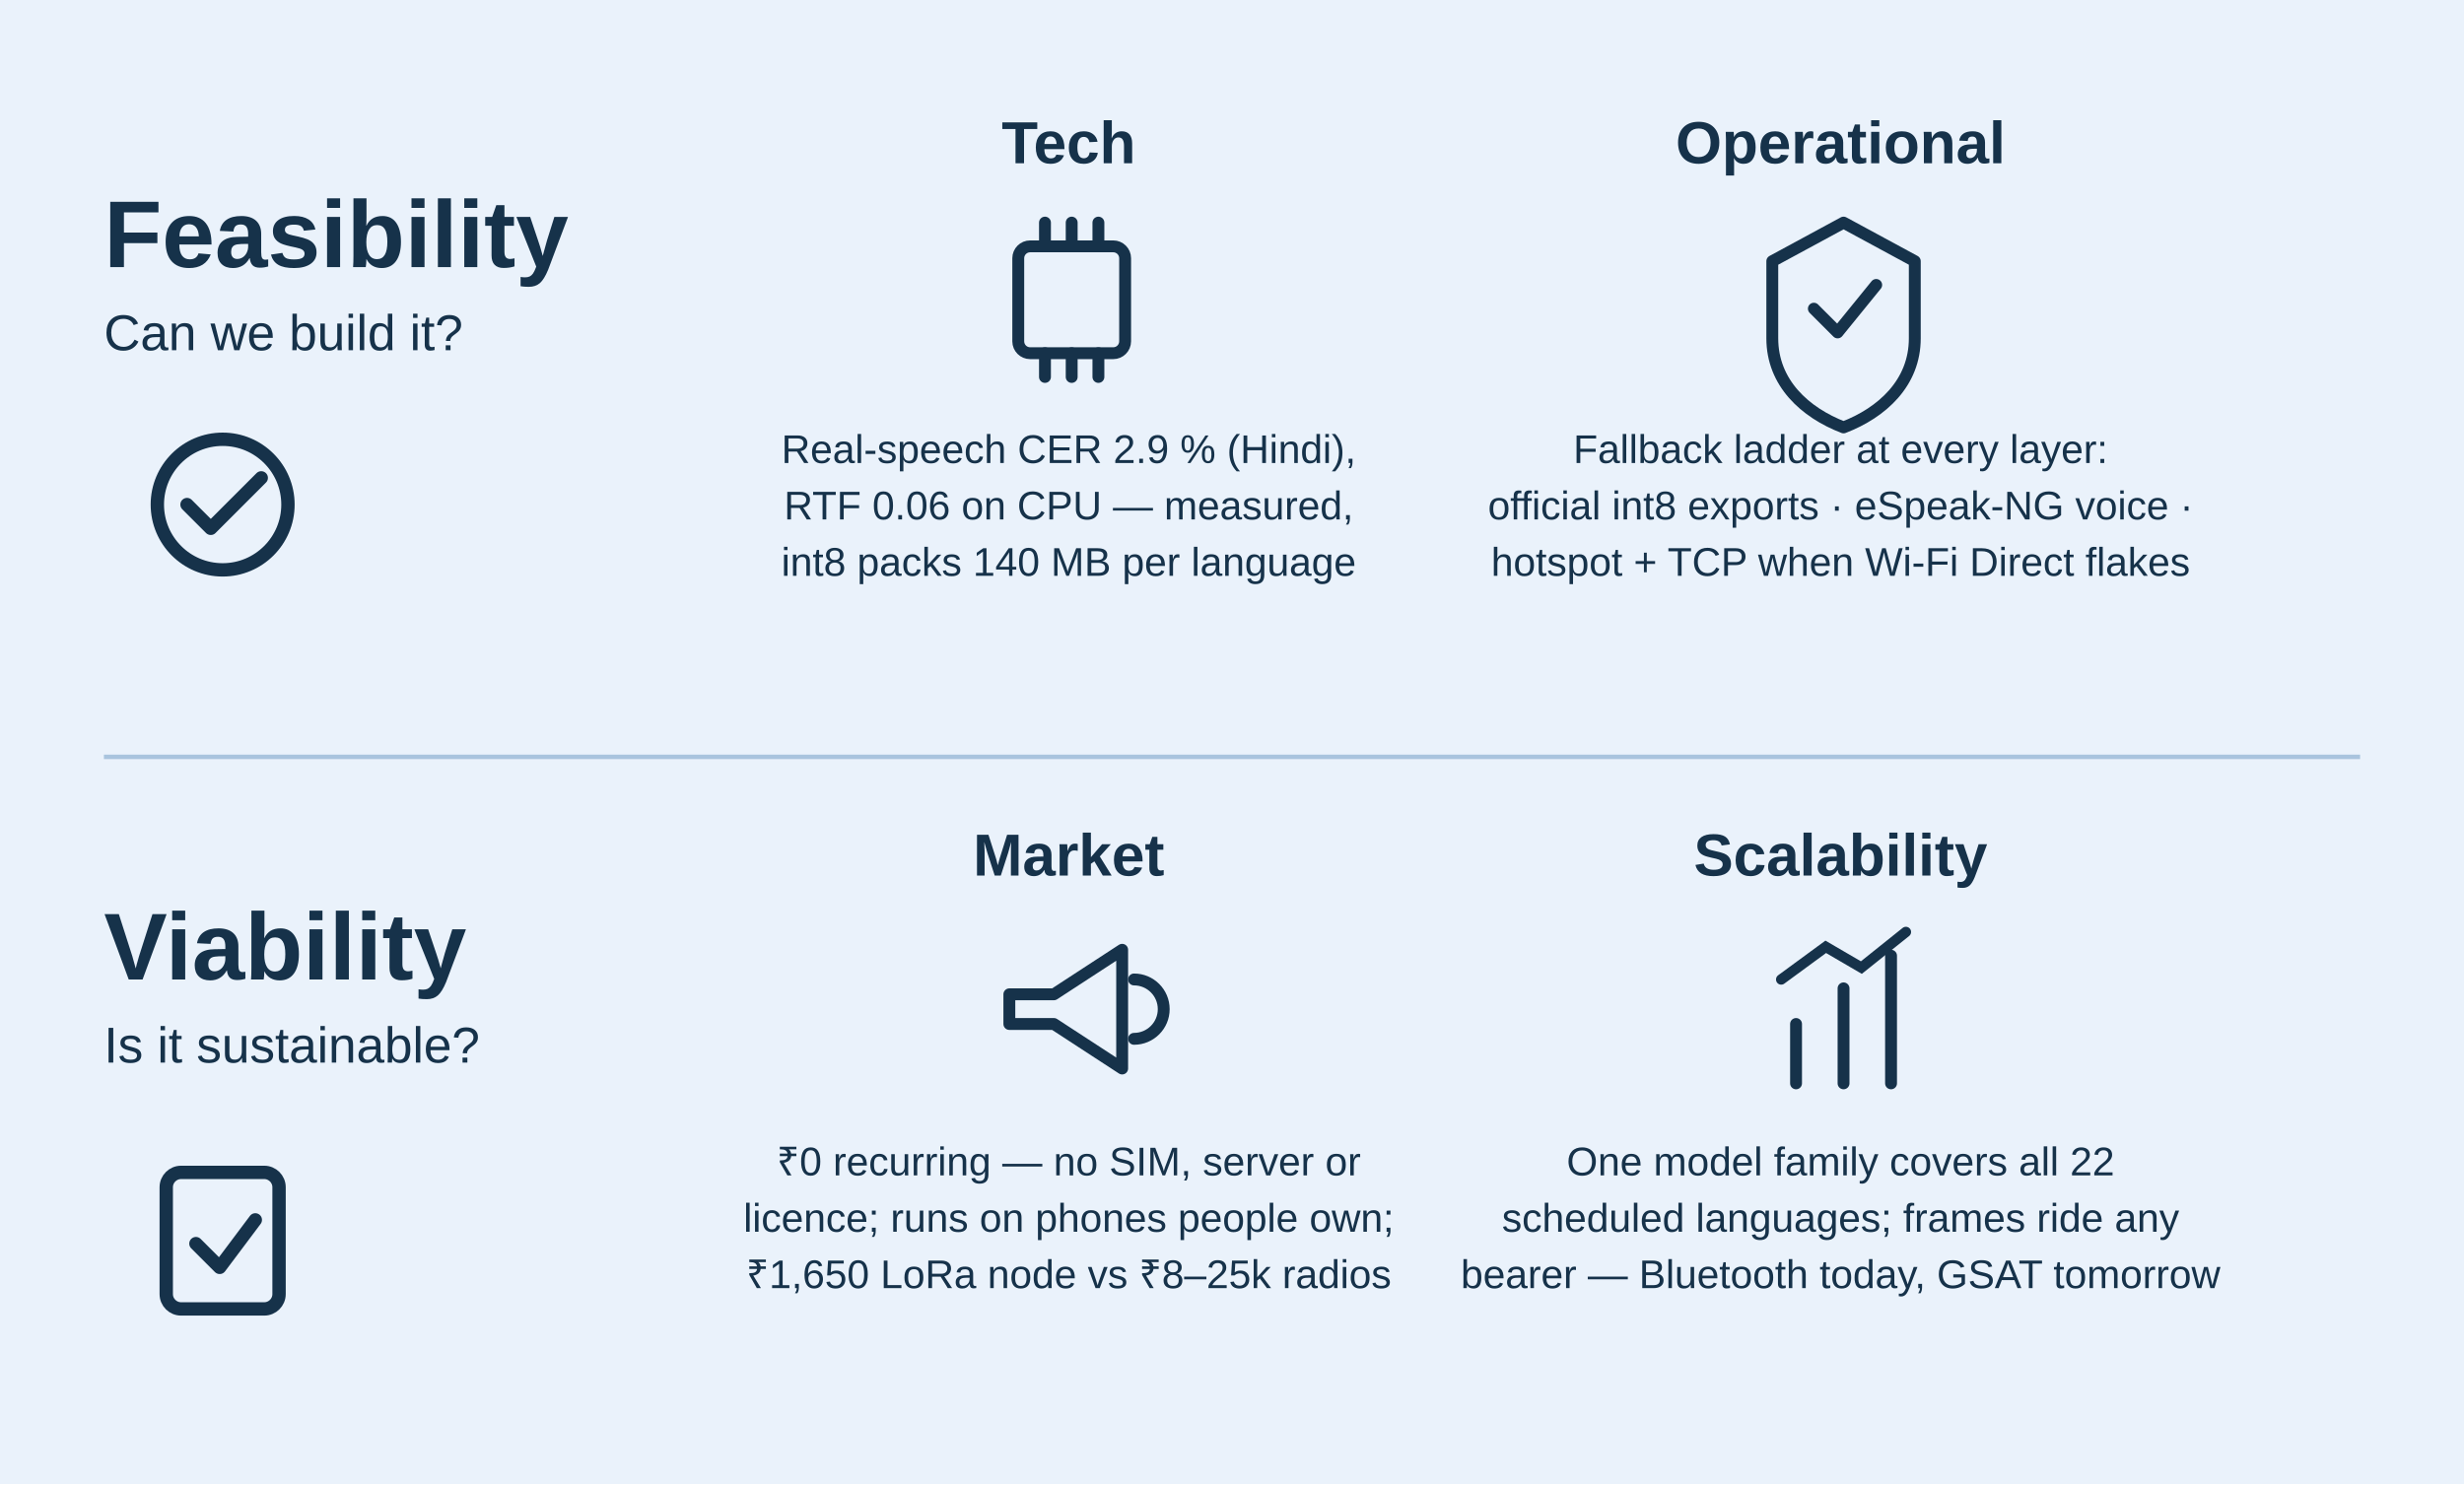
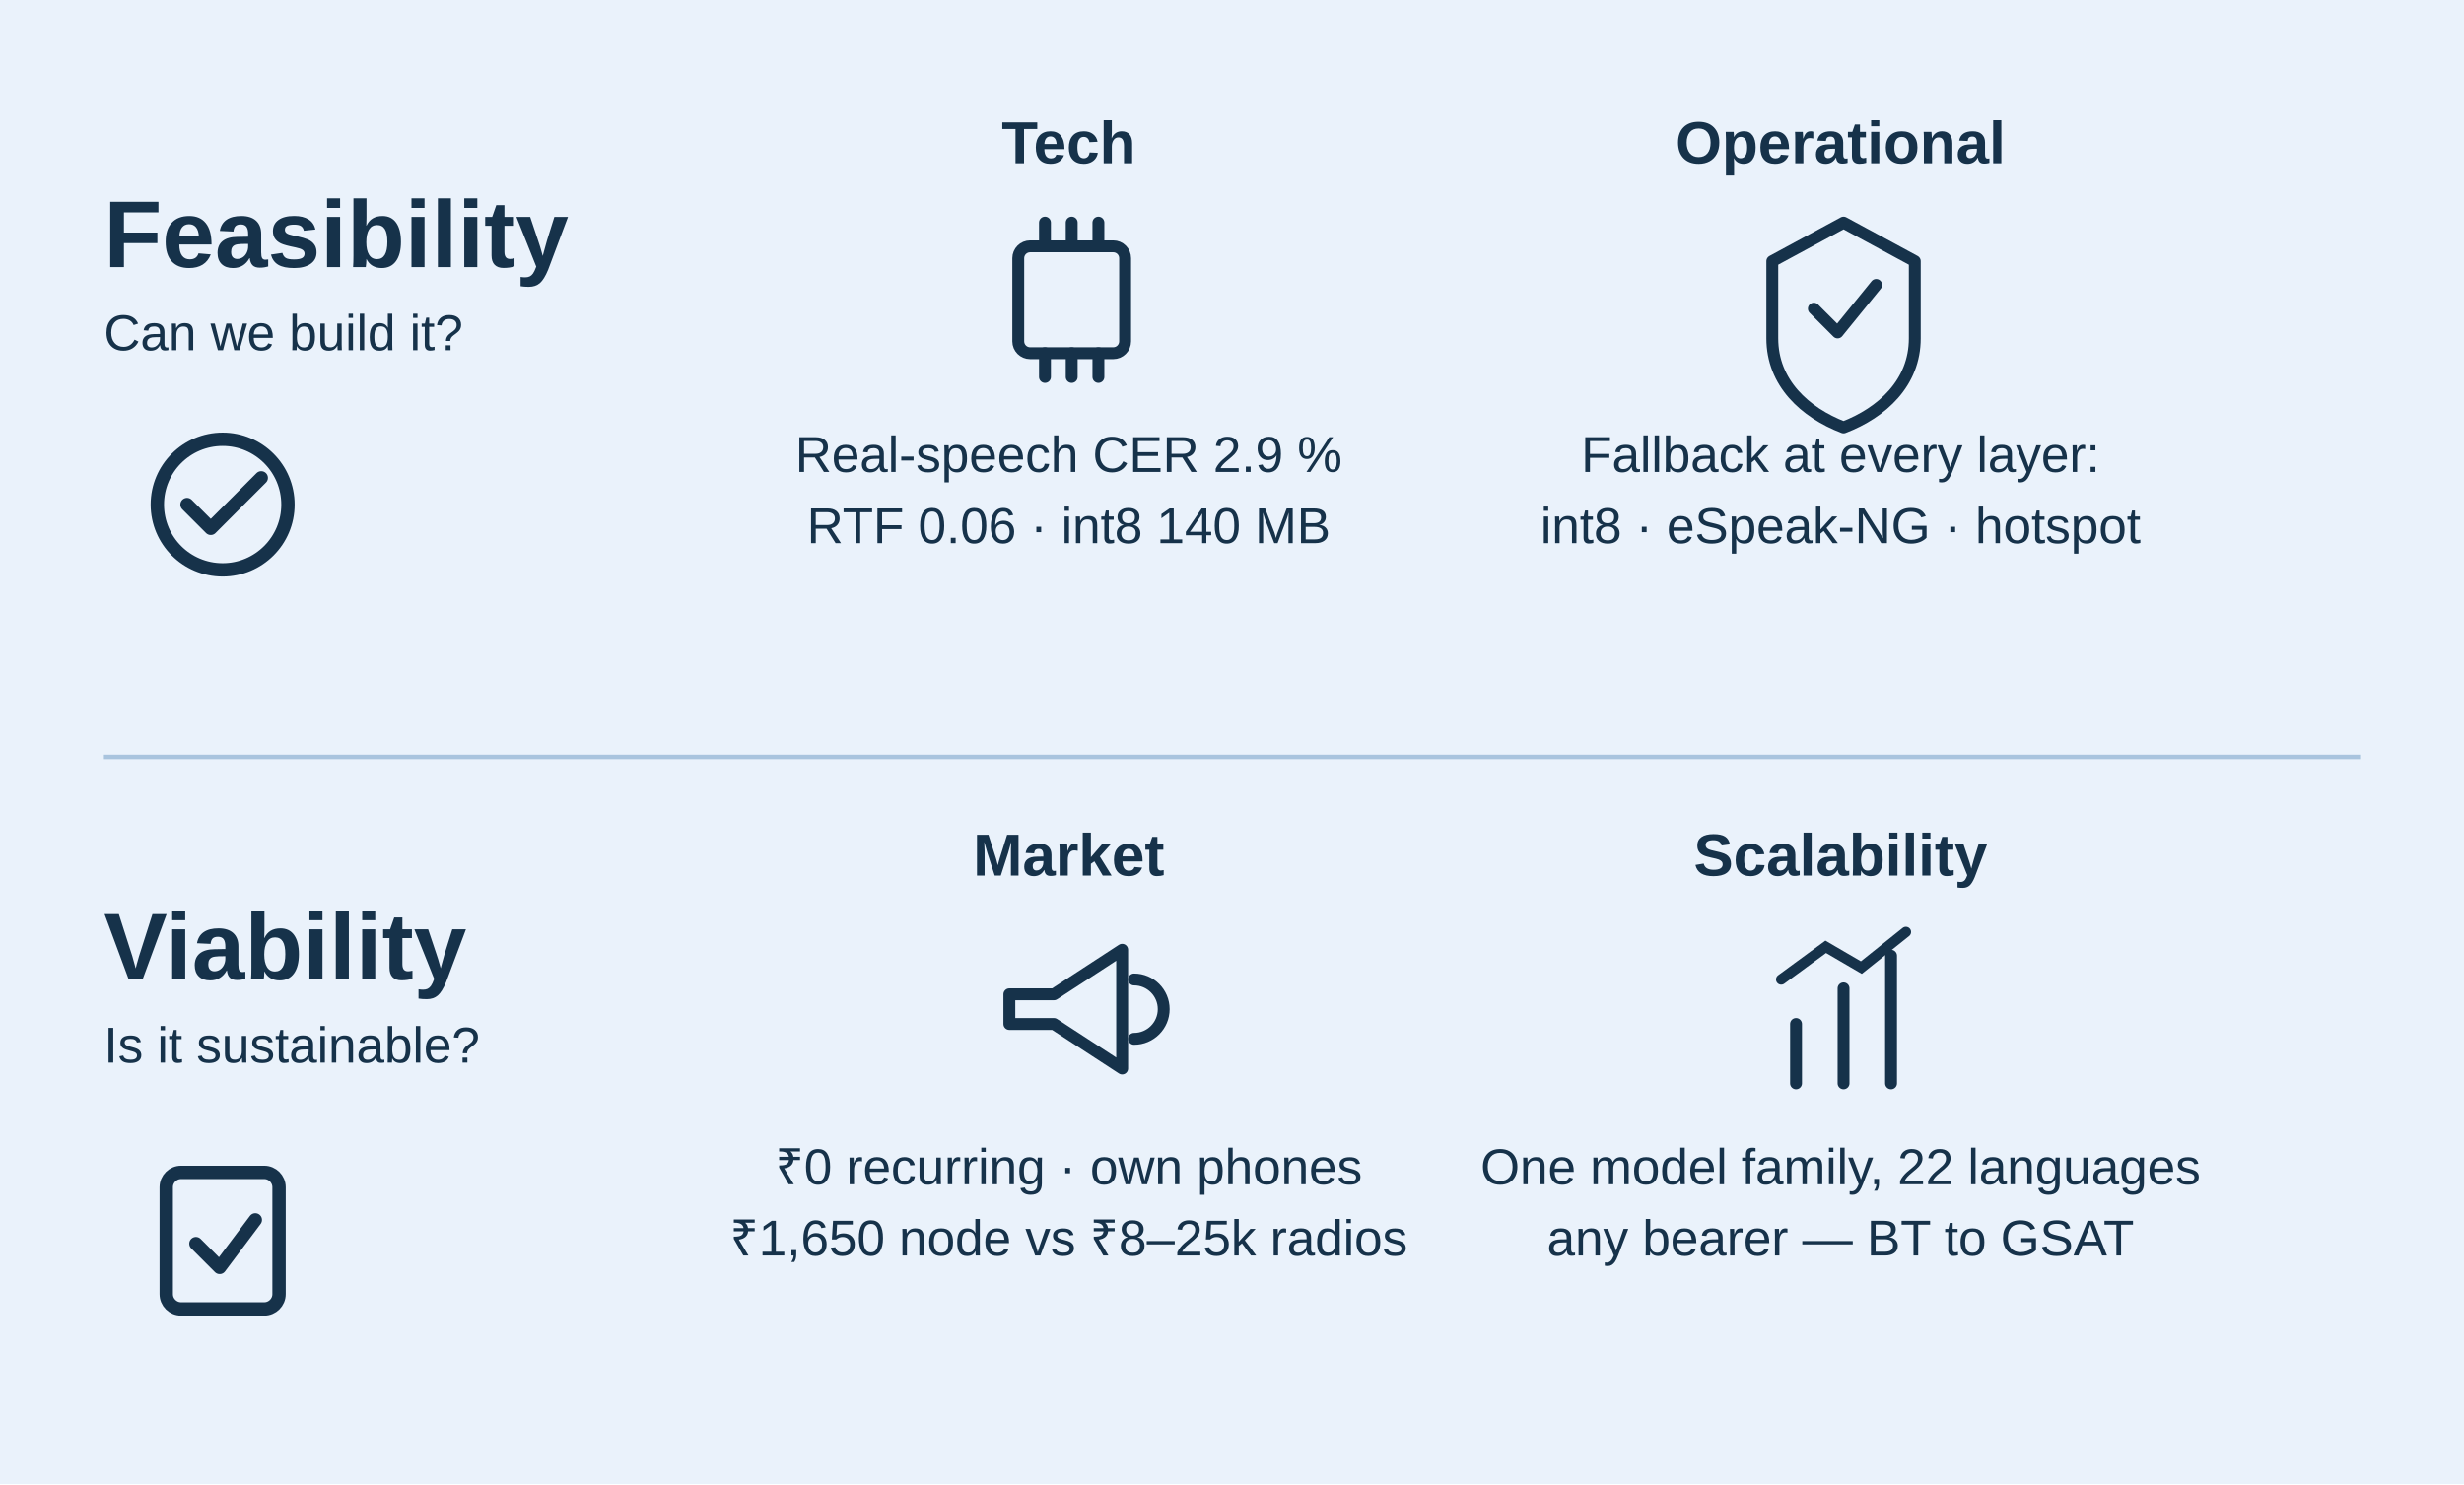
<svg xmlns="http://www.w3.org/2000/svg" width="1660" height="1000" viewBox="0 0 1660 1000" font-family="Arial, Helvetica, sans-serif">
  <rect width="1660" height="1000" fill="#eaf2fb" />
  <text x="70" y="180" font-size="64" font-weight="bold" fill="#16324a">Feasibility</text>
  <text x="70" y="236" font-size="34" fill="#16324a">Can we build it?</text>
  <g fill="none" stroke="#16324a" stroke-width="9" stroke-linecap="round" stroke-linejoin="round">
    <circle cx="150" cy="340" r="44" />
    <polyline points="126,340 142,356 176,322" />
  </g>
  <text x="70" y="660" font-size="64" font-weight="bold" fill="#16324a">Viability</text>
  <text x="70" y="716" font-size="34" fill="#16324a">Is it sustainable?</text>
  <g fill="none" stroke="#16324a" stroke-width="9" stroke-linecap="round" stroke-linejoin="round">
    <rect x="112" y="790" width="76" height="92" rx="10" />
    <polyline points="132,838 148,854 172,822" />
  </g>
  <line x1="70" y1="510" x2="1590" y2="510" stroke="#a9c4de" stroke-width="3" />
  <text x="720" y="110" font-size="40" font-weight="bold" fill="#16324a" text-anchor="middle">Tech</text>
  <g transform="translate(660,140)" fill="none" stroke="#16324a" stroke-width="8" stroke-linecap="round">
    <rect x="26" y="26" width="72" height="72" rx="8" />
    <line x1="44" y1="10" x2="44" y2="26" />
    <line x1="62" y1="10" x2="62" y2="26" />
    <line x1="80" y1="10" x2="80" y2="26" />
    <line x1="44" y1="98" x2="44" y2="114" />
    <line x1="62" y1="98" x2="62" y2="114" />
    <line x1="80" y1="98" x2="80" y2="114" />
  </g>
-   <g font-size="27" fill="#16324a" text-anchor="middle">
-     <text x="720" y="312">Real-speech CER 2.9 % (Hindi),</text>
-     <text x="720" y="350">RTF 0.06 on CPU — measured,</text>
-     <text x="720" y="388">int8 packs 140 MB per language</text>
+   <g font-size="34" fill="#16324a" text-anchor="middle">
+     <text x="720" y="318">Real-speech CER 2.9 %</text>
+     <text x="720" y="366">RTF 0.06 · int8 140 MB</text>
  </g>
  <text x="1240" y="110" font-size="40" font-weight="bold" fill="#16324a" text-anchor="middle">Operational</text>
  <g transform="translate(1180,140)" fill="none" stroke="#16324a" stroke-width="8" stroke-linecap="round" stroke-linejoin="round">
    <path d="M 62 10 l 48 26 v 52 c 0 30 -22 50 -48 60 c -26 -10 -48 -30 -48 -60 v -52 z" />
    <polyline points="42,68 58,84 84,52" />
  </g>
-   <g font-size="27" fill="#16324a" text-anchor="middle">
-     <text x="1240" y="312">Fallback ladder at every layer:</text>
-     <text x="1240" y="350">official int8 exports · eSpeak-NG voice ·</text>
-     <text x="1240" y="388">hotspot + TCP when Wi-Fi Direct flakes</text>
+   <g font-size="34" fill="#16324a" text-anchor="middle">
+     <text x="1240" y="318">Fallback at every layer:</text>
+     <text x="1240" y="366">int8 · eSpeak-NG · hotspot</text>
  </g>
  <text x="720" y="590" font-size="40" font-weight="bold" fill="#16324a" text-anchor="middle">Market</text>
  <g transform="translate(660,620)" fill="none" stroke="#16324a" stroke-width="8" stroke-linecap="round" stroke-linejoin="round">
    <path d="M 20 50 h 30 l 46 -30 v 80 l -46 -30 h -30 z" />
    <path d="M 104 40 a 20 20 0 0 1 0 40" />
  </g>
-   <g font-size="27" fill="#16324a" text-anchor="middle">
-     <text x="720" y="792">₹0 recurring — no SIM, server or</text>
-     <text x="720" y="830">licence; runs on phones people own;</text>
-     <text x="720" y="868">₹1,650 LoRa node vs ₹8–25k radios</text>
+   <g font-size="34" fill="#16324a" text-anchor="middle">
+     <text x="720" y="798">₹0 recurring · own phones</text>
+     <text x="720" y="846">₹1,650 node vs ₹8–25k radios</text>
  </g>
  <text x="1240" y="590" font-size="40" font-weight="bold" fill="#16324a" text-anchor="middle">Scalability</text>
  <g transform="translate(1180,620)" fill="none" stroke="#16324a" stroke-width="8" stroke-linecap="round">
    <line x1="30" y1="110" x2="30" y2="70" />
    <line x1="62" y1="110" x2="62" y2="46" />
    <line x1="94" y1="110" x2="94" y2="24" />
    <path d="M 20 40 l 30 -22 l 24 14 l 30 -24" stroke-width="7" />
  </g>
-   <g font-size="27" fill="#16324a" text-anchor="middle">
-     <text x="1240" y="792">One model family covers all 22</text>
-     <text x="1240" y="830">scheduled languages; frames ride any</text>
-     <text x="1240" y="868">bearer — Bluetooth today, GSAT tomorrow</text>
+   <g font-size="34" fill="#16324a" text-anchor="middle">
+     <text x="1240" y="798">One model family, 22 languages</text>
+     <text x="1240" y="846">any bearer — BT to GSAT</text>
  </g>
</svg>
